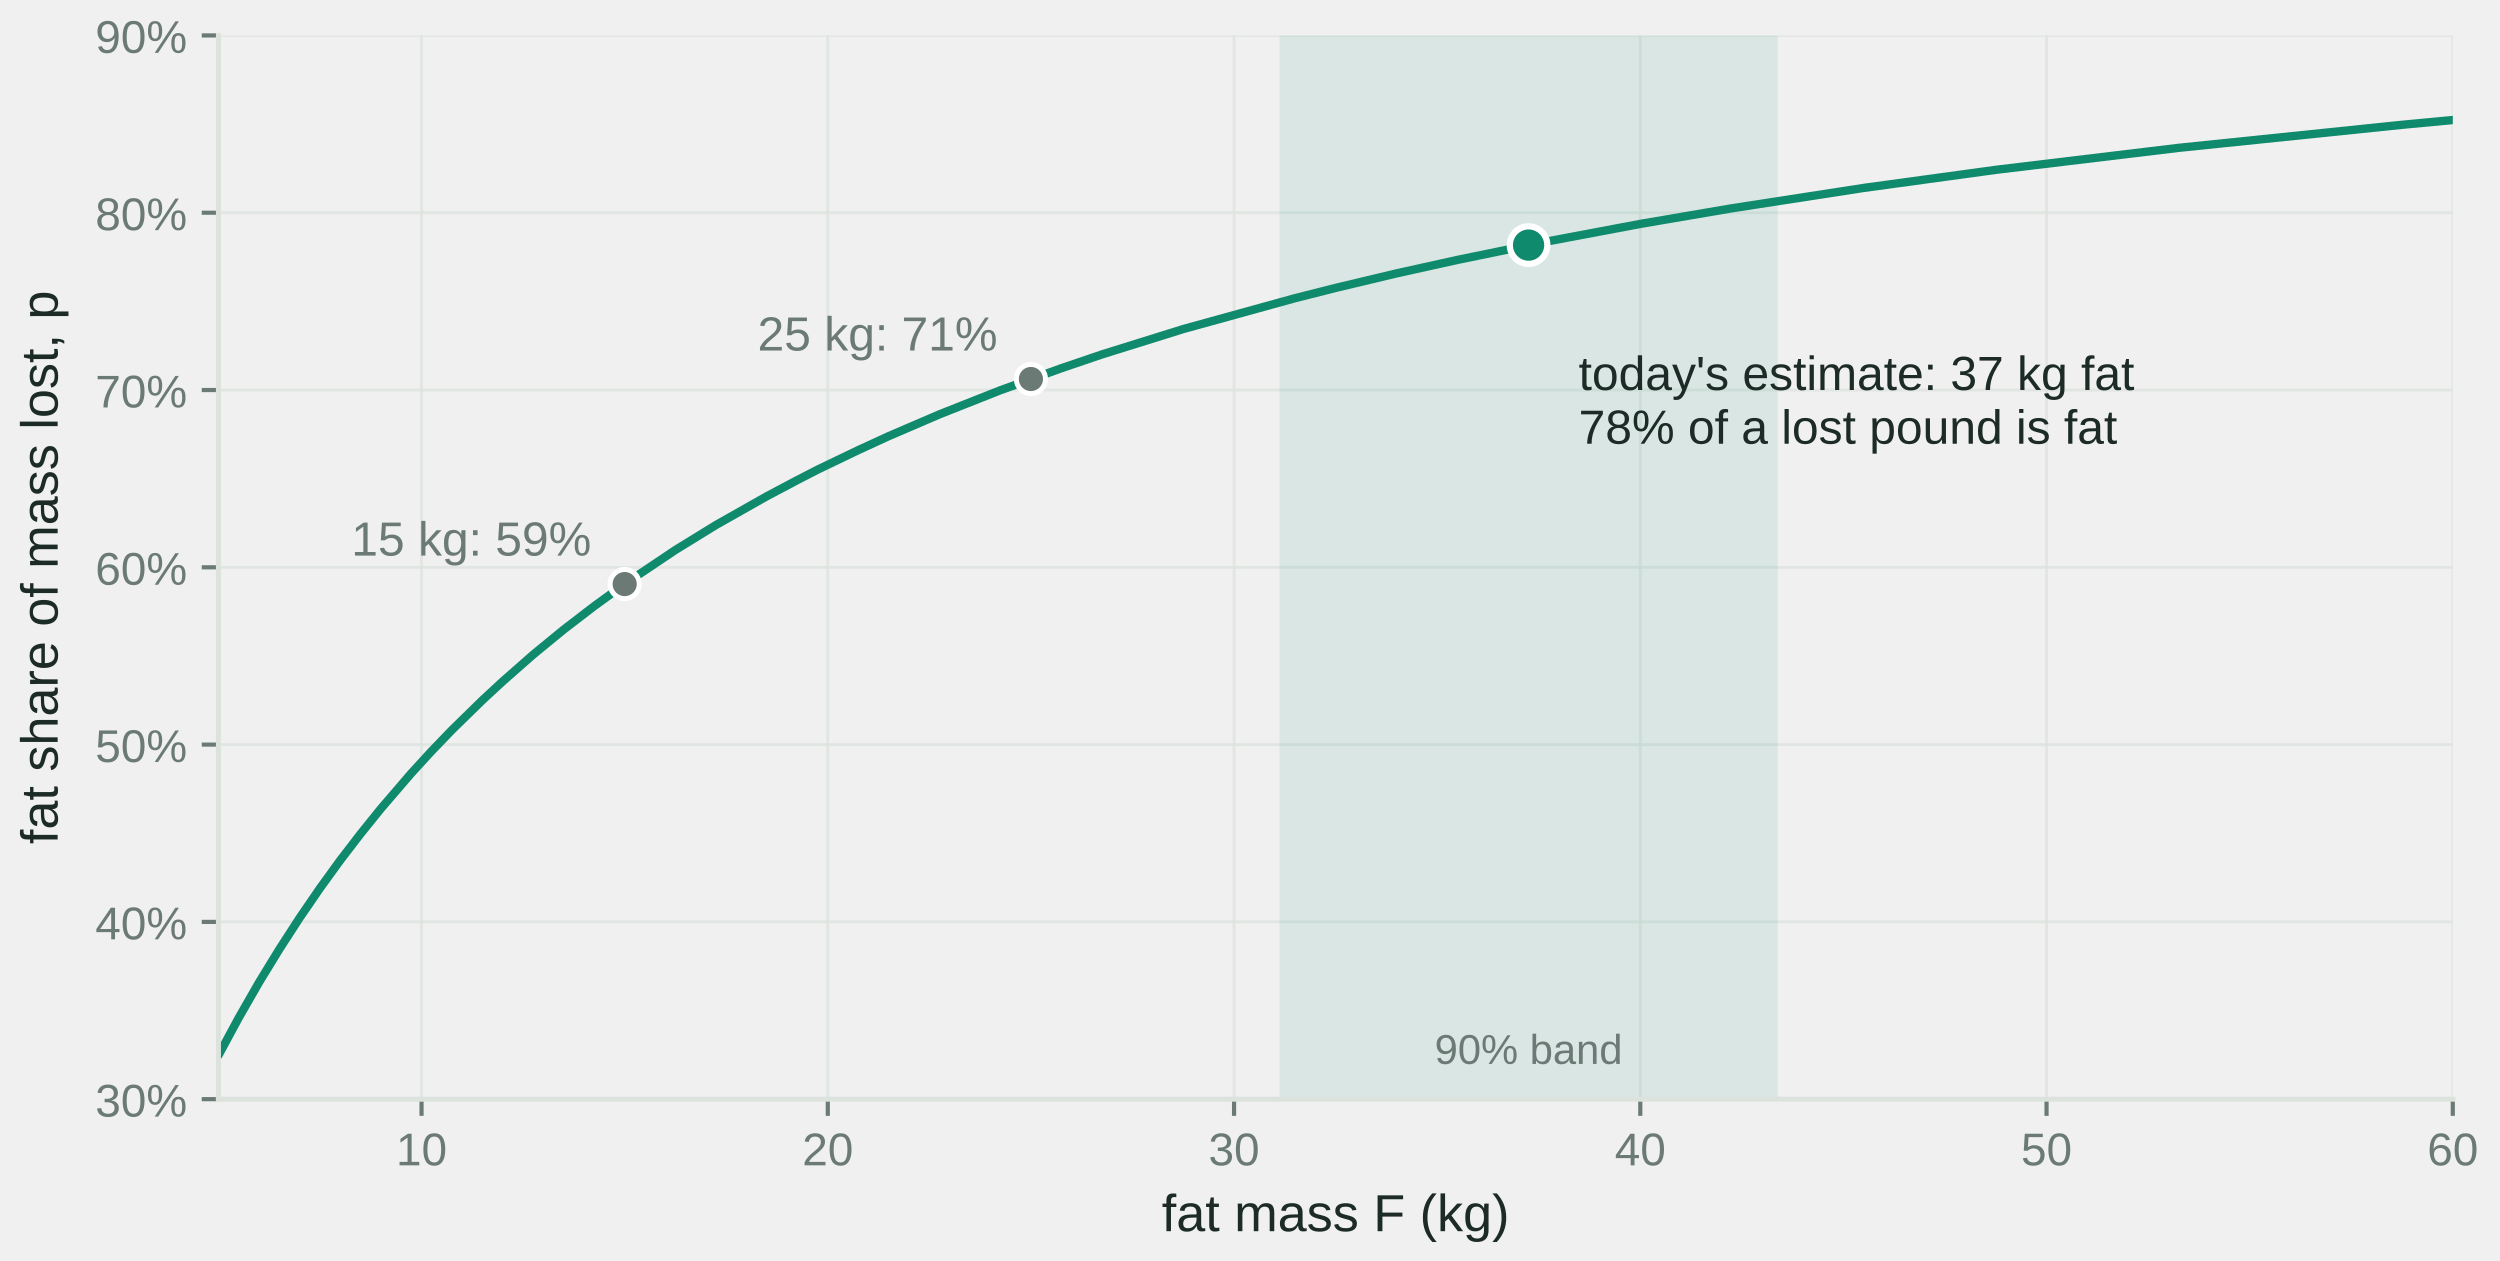
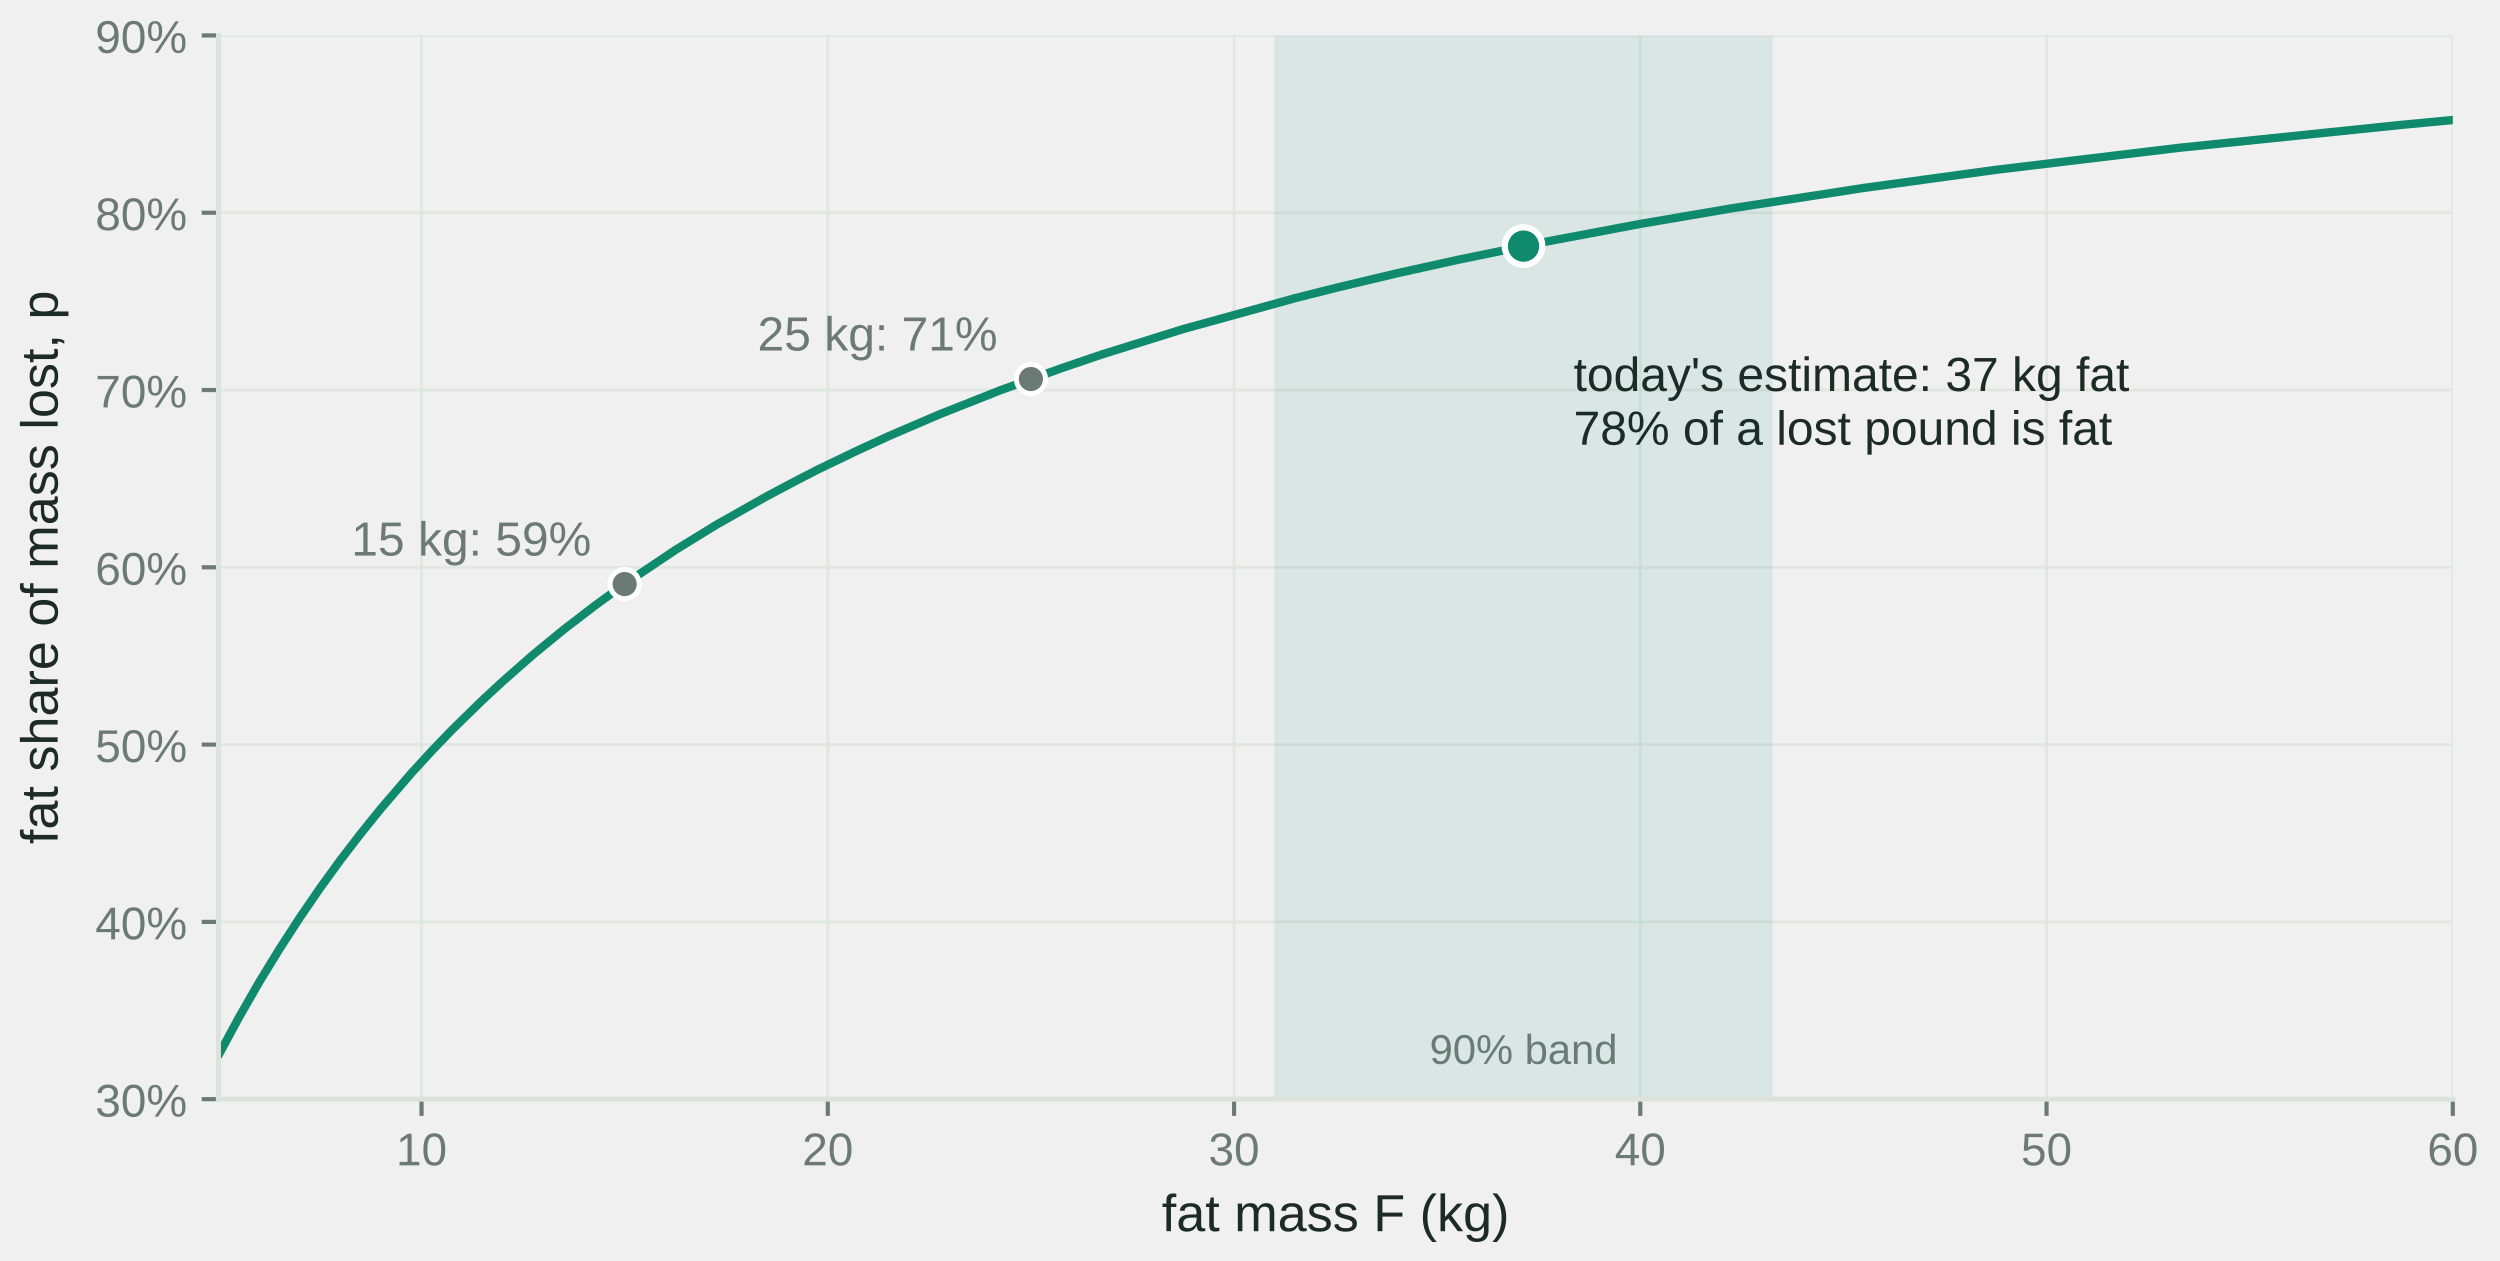
<svg xmlns="http://www.w3.org/2000/svg" xmlns:xlink="http://www.w3.org/1999/xlink" width="599.366pt" height="302.087pt" viewBox="0 0 599.366 302.087" version="1.1">
  <defs>
    <style type="text/css">*{stroke-linejoin: round; stroke-linecap: butt}</style>
  </defs>
  <g id="figure_1">
    <g id="patch_1">
      <path d="M -0 302.087  L 599.366 302.087  L 599.366 0  L -0 0  L -0 302.087  z " style="fill: none" />
    </g>
    <g id="axes_1">
      <g id="patch_2">
        <path d="M 52.367 263.523  L 588.047 263.523  L 588.047 8.499  L 52.367 8.499  L 52.367 263.523  z " style="fill: none" />
      </g>
      <g id="matplotlib.axis_1">
        <g id="xtick_1">
          <g id="line2d_1">
-             <path d="M 101.065 263.523  L 101.065 8.499  " clip-path="url(#p05904da282)" style="fill: none; stroke: #dce3dd; stroke-opacity: 0.75; stroke-width: 0.7; stroke-linecap: round" />
+             <path d="M 101.065 263.523  L 101.065 8.499  " clip-path="url(#p900cc5828a)" style="fill: none; stroke: #dce3dd; stroke-opacity: 0.75; stroke-width: 0.7; stroke-linecap: round" />
          </g>
          <g id="line2d_2">
            <defs>
-               <path id="mecd6922ade" d="M 0 0  L 0 4  " style="stroke: #6b7a74" />
+               <path id="m18928ec3cc" d="M 0 0  L 0 4  " style="stroke: #6b7a74" />
            </defs>
            <g>
-               <use xlink:href="#mecd6922ade" x="101.065" y="263.523" style="fill: #6b7a74; stroke: #6b7a74" />
+               <use xlink:href="#m18928ec3cc" x="101.065" y="263.523" style="fill: #6b7a74; stroke: #6b7a74" />
            </g>
          </g>
          <g id="text_1">
            <text style="font-size: 11px; font-family: 'Source Sans Pro', 'Source Sans 3', 'Helvetica Neue', 'Arial', 'DejaVu Sans', sans-serif; text-anchor: middle; fill: #6b7a74" x="101.065" y="279.381" transform="rotate(-0 101.0651 279.3814)">10</text>
          </g>
        </g>
        <g id="xtick_2">
          <g id="line2d_3">
-             <path d="M 198.461 263.523  L 198.461 8.499  " clip-path="url(#p05904da282)" style="fill: none; stroke: #dce3dd; stroke-opacity: 0.75; stroke-width: 0.7; stroke-linecap: round" />
+             <path d="M 198.461 263.523  L 198.461 8.499  " clip-path="url(#p900cc5828a)" style="fill: none; stroke: #dce3dd; stroke-opacity: 0.75; stroke-width: 0.7; stroke-linecap: round" />
          </g>
          <g id="line2d_4">
            <g>
-               <use xlink:href="#mecd6922ade" x="198.461" y="263.523" style="fill: #6b7a74; stroke: #6b7a74" />
+               <use xlink:href="#m18928ec3cc" x="198.461" y="263.523" style="fill: #6b7a74; stroke: #6b7a74" />
            </g>
          </g>
          <g id="text_2">
            <text style="font-size: 11px; font-family: 'Source Sans Pro', 'Source Sans 3', 'Helvetica Neue', 'Arial', 'DejaVu Sans', sans-serif; text-anchor: middle; fill: #6b7a74" x="198.461" y="279.381" transform="rotate(-0 198.4614 279.3814)">20</text>
          </g>
        </g>
        <g id="xtick_3">
          <g id="line2d_5">
-             <path d="M 295.858 263.523  L 295.858 8.499  " clip-path="url(#p05904da282)" style="fill: none; stroke: #dce3dd; stroke-opacity: 0.75; stroke-width: 0.7; stroke-linecap: round" />
+             <path d="M 295.858 263.523  L 295.858 8.499  " clip-path="url(#p900cc5828a)" style="fill: none; stroke: #dce3dd; stroke-opacity: 0.75; stroke-width: 0.7; stroke-linecap: round" />
          </g>
          <g id="line2d_6">
            <g>
-               <use xlink:href="#mecd6922ade" x="295.858" y="263.523" style="fill: #6b7a74; stroke: #6b7a74" />
+               <use xlink:href="#m18928ec3cc" x="295.858" y="263.523" style="fill: #6b7a74; stroke: #6b7a74" />
            </g>
          </g>
          <g id="text_3">
            <text style="font-size: 11px; font-family: 'Source Sans Pro', 'Source Sans 3', 'Helvetica Neue', 'Arial', 'DejaVu Sans', sans-serif; text-anchor: middle; fill: #6b7a74" x="295.858" y="279.381" transform="rotate(-0 295.8578 279.3814)">30</text>
          </g>
        </g>
        <g id="xtick_4">
          <g id="line2d_7">
-             <path d="M 393.254 263.523  L 393.254 8.499  " clip-path="url(#p05904da282)" style="fill: none; stroke: #dce3dd; stroke-opacity: 0.75; stroke-width: 0.7; stroke-linecap: round" />
+             <path d="M 393.254 263.523  L 393.254 8.499  " clip-path="url(#p900cc5828a)" style="fill: none; stroke: #dce3dd; stroke-opacity: 0.75; stroke-width: 0.7; stroke-linecap: round" />
          </g>
          <g id="line2d_8">
            <g>
-               <use xlink:href="#mecd6922ade" x="393.254" y="263.523" style="fill: #6b7a74; stroke: #6b7a74" />
+               <use xlink:href="#m18928ec3cc" x="393.254" y="263.523" style="fill: #6b7a74; stroke: #6b7a74" />
            </g>
          </g>
          <g id="text_4">
            <text style="font-size: 11px; font-family: 'Source Sans Pro', 'Source Sans 3', 'Helvetica Neue', 'Arial', 'DejaVu Sans', sans-serif; text-anchor: middle; fill: #6b7a74" x="393.254" y="279.381" transform="rotate(-0 393.2541 279.3814)">40</text>
          </g>
        </g>
        <g id="xtick_5">
          <g id="line2d_9">
-             <path d="M 490.651 263.523  L 490.651 8.499  " clip-path="url(#p05904da282)" style="fill: none; stroke: #dce3dd; stroke-opacity: 0.75; stroke-width: 0.7; stroke-linecap: round" />
+             <path d="M 490.651 263.523  L 490.651 8.499  " clip-path="url(#p900cc5828a)" style="fill: none; stroke: #dce3dd; stroke-opacity: 0.75; stroke-width: 0.7; stroke-linecap: round" />
          </g>
          <g id="line2d_10">
            <g>
-               <use xlink:href="#mecd6922ade" x="490.651" y="263.523" style="fill: #6b7a74; stroke: #6b7a74" />
+               <use xlink:href="#m18928ec3cc" x="490.651" y="263.523" style="fill: #6b7a74; stroke: #6b7a74" />
            </g>
          </g>
          <g id="text_5">
            <text style="font-size: 11px; font-family: 'Source Sans Pro', 'Source Sans 3', 'Helvetica Neue', 'Arial', 'DejaVu Sans', sans-serif; text-anchor: middle; fill: #6b7a74" x="490.651" y="279.381" transform="rotate(-0 490.6505 279.3814)">50</text>
          </g>
        </g>
        <g id="xtick_6">
          <g id="line2d_11">
-             <path d="M 588.047 263.523  L 588.047 8.499  " clip-path="url(#p05904da282)" style="fill: none; stroke: #dce3dd; stroke-opacity: 0.75; stroke-width: 0.7; stroke-linecap: round" />
+             <path d="M 588.047 263.523  L 588.047 8.499  " clip-path="url(#p900cc5828a)" style="fill: none; stroke: #dce3dd; stroke-opacity: 0.75; stroke-width: 0.7; stroke-linecap: round" />
          </g>
          <g id="line2d_12">
            <g>
-               <use xlink:href="#mecd6922ade" x="588.047" y="263.523" style="fill: #6b7a74; stroke: #6b7a74" />
+               <use xlink:href="#m18928ec3cc" x="588.047" y="263.523" style="fill: #6b7a74; stroke: #6b7a74" />
            </g>
          </g>
          <g id="text_6">
            <text style="font-size: 11px; font-family: 'Source Sans Pro', 'Source Sans 3', 'Helvetica Neue', 'Arial', 'DejaVu Sans', sans-serif; text-anchor: middle; fill: #6b7a74" x="588.047" y="279.381" transform="rotate(-0 588.0469 279.3814)">60</text>
          </g>
        </g>
        <g id="text_7">
          <text style="font-size: 12.5px; font-family: 'Source Sans Pro', 'Source Sans 3', 'Helvetica Neue', 'Arial', 'DejaVu Sans', sans-serif; text-anchor: middle; fill: #1c2b26" x="320.207" y="295.167" transform="rotate(-0 320.2069 295.1671)">fat mass F (kg)</text>
        </g>
      </g>
      <g id="matplotlib.axis_2">
        <g id="ytick_1">
          <g id="line2d_13">
-             <path d="M 52.367 263.523  L 588.047 263.523  " clip-path="url(#p05904da282)" style="fill: none; stroke: #dce3dd; stroke-opacity: 0.75; stroke-width: 0.7; stroke-linecap: round" />
+             <path d="M 52.367 263.523  L 588.047 263.523  " clip-path="url(#p900cc5828a)" style="fill: none; stroke: #dce3dd; stroke-opacity: 0.75; stroke-width: 0.7; stroke-linecap: round" />
          </g>
          <g id="line2d_14">
            <defs>
-               <path id="m4c411ed292" d="M 0 0  L -4 0  " style="stroke: #6b7a74" />
+               <path id="m6eda1b6a6d" d="M 0 0  L -4 0  " style="stroke: #6b7a74" />
            </defs>
            <g>
-               <use xlink:href="#m4c411ed292" x="52.367" y="263.523" style="fill: #6b7a74; stroke: #6b7a74" />
+               <use xlink:href="#m6eda1b6a6d" x="52.367" y="263.523" style="fill: #6b7a74; stroke: #6b7a74" />
            </g>
          </g>
          <g id="text_8">
            <text style="font-size: 11px; font-family: 'Source Sans Pro', 'Source Sans 3', 'Helvetica Neue', 'Arial', 'DejaVu Sans', sans-serif; text-anchor: end; fill: #6b7a74" x="44.867" y="267.702" transform="rotate(-0 44.86688 267.7023)">30%</text>
          </g>
        </g>
        <g id="ytick_2">
          <g id="line2d_15">
-             <path d="M 52.367 221.019  L 588.047 221.019  " clip-path="url(#p05904da282)" style="fill: none; stroke: #dce3dd; stroke-opacity: 0.75; stroke-width: 0.7; stroke-linecap: round" />
+             <path d="M 52.367 221.019  L 588.047 221.019  " clip-path="url(#p900cc5828a)" style="fill: none; stroke: #dce3dd; stroke-opacity: 0.75; stroke-width: 0.7; stroke-linecap: round" />
          </g>
          <g id="line2d_16">
            <g>
-               <use xlink:href="#m4c411ed292" x="52.367" y="221.019" style="fill: #6b7a74; stroke: #6b7a74" />
+               <use xlink:href="#m6eda1b6a6d" x="52.367" y="221.019" style="fill: #6b7a74; stroke: #6b7a74" />
            </g>
          </g>
          <g id="text_9">
            <text style="font-size: 11px; font-family: 'Source Sans Pro', 'Source Sans 3', 'Helvetica Neue', 'Arial', 'DejaVu Sans', sans-serif; text-anchor: end; fill: #6b7a74" x="44.867" y="225.198" transform="rotate(-0 44.86688 225.1983)">40%</text>
          </g>
        </g>
        <g id="ytick_3">
          <g id="line2d_17">
-             <path d="M 52.367 178.515  L 588.047 178.515  " clip-path="url(#p05904da282)" style="fill: none; stroke: #dce3dd; stroke-opacity: 0.75; stroke-width: 0.7; stroke-linecap: round" />
+             <path d="M 52.367 178.515  L 588.047 178.515  " clip-path="url(#p900cc5828a)" style="fill: none; stroke: #dce3dd; stroke-opacity: 0.75; stroke-width: 0.7; stroke-linecap: round" />
          </g>
          <g id="line2d_18">
            <g>
-               <use xlink:href="#m4c411ed292" x="52.367" y="178.515" style="fill: #6b7a74; stroke: #6b7a74" />
+               <use xlink:href="#m6eda1b6a6d" x="52.367" y="178.515" style="fill: #6b7a74; stroke: #6b7a74" />
            </g>
          </g>
          <g id="text_10">
            <text style="font-size: 11px; font-family: 'Source Sans Pro', 'Source Sans 3', 'Helvetica Neue', 'Arial', 'DejaVu Sans', sans-serif; text-anchor: end; fill: #6b7a74" x="44.867" y="182.694" transform="rotate(-0 44.86688 182.6943)">50%</text>
          </g>
        </g>
        <g id="ytick_4">
          <g id="line2d_19">
-             <path d="M 52.367 136.011  L 588.047 136.011  " clip-path="url(#p05904da282)" style="fill: none; stroke: #dce3dd; stroke-opacity: 0.75; stroke-width: 0.7; stroke-linecap: round" />
+             <path d="M 52.367 136.011  L 588.047 136.011  " clip-path="url(#p900cc5828a)" style="fill: none; stroke: #dce3dd; stroke-opacity: 0.75; stroke-width: 0.7; stroke-linecap: round" />
          </g>
          <g id="line2d_20">
            <g>
-               <use xlink:href="#m4c411ed292" x="52.367" y="136.011" style="fill: #6b7a74; stroke: #6b7a74" />
+               <use xlink:href="#m6eda1b6a6d" x="52.367" y="136.011" style="fill: #6b7a74; stroke: #6b7a74" />
            </g>
          </g>
          <g id="text_11">
            <text style="font-size: 11px; font-family: 'Source Sans Pro', 'Source Sans 3', 'Helvetica Neue', 'Arial', 'DejaVu Sans', sans-serif; text-anchor: end; fill: #6b7a74" x="44.867" y="140.19" transform="rotate(-0 44.86688 140.1903)">60%</text>
          </g>
        </g>
        <g id="ytick_5">
          <g id="line2d_21">
-             <path d="M 52.367 93.507  L 588.047 93.507  " clip-path="url(#p05904da282)" style="fill: none; stroke: #dce3dd; stroke-opacity: 0.75; stroke-width: 0.7; stroke-linecap: round" />
+             <path d="M 52.367 93.507  L 588.047 93.507  " clip-path="url(#p900cc5828a)" style="fill: none; stroke: #dce3dd; stroke-opacity: 0.75; stroke-width: 0.7; stroke-linecap: round" />
          </g>
          <g id="line2d_22">
            <g>
-               <use xlink:href="#m4c411ed292" x="52.367" y="93.507" style="fill: #6b7a74; stroke: #6b7a74" />
+               <use xlink:href="#m6eda1b6a6d" x="52.367" y="93.507" style="fill: #6b7a74; stroke: #6b7a74" />
            </g>
          </g>
          <g id="text_12">
            <text style="font-size: 11px; font-family: 'Source Sans Pro', 'Source Sans 3', 'Helvetica Neue', 'Arial', 'DejaVu Sans', sans-serif; text-anchor: end; fill: #6b7a74" x="44.867" y="97.686" transform="rotate(-0 44.86688 97.68628)">70%</text>
          </g>
        </g>
        <g id="ytick_6">
          <g id="line2d_23">
-             <path d="M 52.367 51.003  L 588.047 51.003  " clip-path="url(#p05904da282)" style="fill: none; stroke: #dce3dd; stroke-opacity: 0.75; stroke-width: 0.7; stroke-linecap: round" />
+             <path d="M 52.367 51.003  L 588.047 51.003  " clip-path="url(#p900cc5828a)" style="fill: none; stroke: #dce3dd; stroke-opacity: 0.75; stroke-width: 0.7; stroke-linecap: round" />
          </g>
          <g id="line2d_24">
            <g>
-               <use xlink:href="#m4c411ed292" x="52.367" y="51.003" style="fill: #6b7a74; stroke: #6b7a74" />
+               <use xlink:href="#m6eda1b6a6d" x="52.367" y="51.003" style="fill: #6b7a74; stroke: #6b7a74" />
            </g>
          </g>
          <g id="text_13">
            <text style="font-size: 11px; font-family: 'Source Sans Pro', 'Source Sans 3', 'Helvetica Neue', 'Arial', 'DejaVu Sans', sans-serif; text-anchor: end; fill: #6b7a74" x="44.867" y="55.182" transform="rotate(-0 44.86688 55.18228)">80%</text>
          </g>
        </g>
        <g id="ytick_7">
          <g id="line2d_25">
-             <path d="M 52.367 8.499  L 588.047 8.499  " clip-path="url(#p05904da282)" style="fill: none; stroke: #dce3dd; stroke-opacity: 0.75; stroke-width: 0.7; stroke-linecap: round" />
+             <path d="M 52.367 8.499  L 588.047 8.499  " clip-path="url(#p900cc5828a)" style="fill: none; stroke: #dce3dd; stroke-opacity: 0.75; stroke-width: 0.7; stroke-linecap: round" />
          </g>
          <g id="line2d_26">
            <g>
-               <use xlink:href="#m4c411ed292" x="52.367" y="8.499" style="fill: #6b7a74; stroke: #6b7a74" />
+               <use xlink:href="#m6eda1b6a6d" x="52.367" y="8.499" style="fill: #6b7a74; stroke: #6b7a74" />
            </g>
          </g>
          <g id="text_14">
            <text style="font-size: 11px; font-family: 'Source Sans Pro', 'Source Sans 3', 'Helvetica Neue', 'Arial', 'DejaVu Sans', sans-serif; text-anchor: end; fill: #6b7a74" x="44.867" y="12.678" transform="rotate(-0 44.86688 12.67828)">90%</text>
          </g>
        </g>
        <g id="text_15">
          <text style="font-size: 12.5px; font-family: 'Source Sans Pro', 'Source Sans 3', 'Helvetica Neue', 'Arial', 'DejaVu Sans', sans-serif; text-anchor: middle; fill: #1c2b26" x="13.818" y="136.011" transform="rotate(-90 13.81805 136.0111)">fat share of mass lost, p</text>
        </g>
      </g>
      <g id="patch_3">
-         <path d="M 306.741 263.523  L 426.199 263.523  L 426.199 8.499  L 306.741 8.499  z " clip-path="url(#p05904da282)" style="fill: #0f8a6c; opacity: 0.1" />
+         <path d="M 305.534 263.523  L 424.991 263.523  L 424.991 8.499  L 305.534 8.499  z " clip-path="url(#p900cc5828a)" style="fill: #0f8a6c; opacity: 0.1" />
      </g>
      <g id="line2d_27">
-         <path d="M 52.367 253.025  L 57.237 244.014  L 62.107 235.513  L 66.976 227.565  L 71.846 220.042  L 76.716 212.943  L 81.586 206.228  L 86.456 199.895  L 91.325 193.859  L 98.63 185.358  L 103.5 180.045  L 108.37 174.987  L 115.675 167.847  L 120.544 163.341  L 127.849 156.923  L 135.154 150.93  L 142.459 145.32  L 149.763 140.007  L 161.938 131.846  L 171.677 125.853  L 183.852 118.967  L 191.157 115.099  L 196.027 112.591  L 205.766 107.916  L 213.071 104.558  L 225.245 99.33  L 239.855 93.55  L 254.464 88.279  L 264.204 84.964  L 283.683 78.886  L 310.467 71.49  L 320.207 69.025  L 334.816 65.54  L 349.426 62.309  L 371.34 57.804  L 393.254 53.681  L 415.168 49.941  L 446.822 45.053  L 478.476 40.717  L 522.304 35.447  L 575.872 29.921  L 588.047 28.774  L 588.047 28.774  " clip-path="url(#p05904da282)" style="fill: none; stroke: #0f8a6c; stroke-width: 2; stroke-linecap: round" />
+         <path d="M 52.367 253.025  L 57.237 244.014  L 62.107 235.513  L 66.976 227.565  L 71.846 220.042  L 76.716 212.943  L 81.586 206.228  L 86.456 199.895  L 91.325 193.859  L 98.63 185.358  L 103.5 180.045  L 108.37 174.987  L 115.675 167.847  L 120.544 163.341  L 127.849 156.923  L 135.154 150.93  L 142.459 145.32  L 149.763 140.007  L 161.938 131.846  L 171.677 125.853  L 183.852 118.967  L 191.157 115.099  L 196.027 112.591  L 205.766 107.916  L 213.071 104.558  L 225.245 99.33  L 239.855 93.55  L 254.464 88.279  L 264.204 84.964  L 283.683 78.886  L 310.467 71.49  L 320.207 69.025  L 334.816 65.54  L 349.426 62.309  L 371.34 57.804  L 393.254 53.681  L 415.168 49.941  L 446.822 45.053  L 478.476 40.717  L 522.304 35.447  L 575.872 29.921  L 588.047 28.774  L 588.047 28.774  " clip-path="url(#p900cc5828a)" style="fill: none; stroke: #0f8a6c; stroke-width: 2; stroke-linecap: round" />
      </g>
      <g id="patch_4">
        <path d="M 52.367 263.523  L 52.367 8.499  " style="fill: none; stroke: #dce3dd; stroke-width: 1.2; stroke-linejoin: miter; stroke-linecap: square" />
      </g>
      <g id="patch_5">
        <path d="M 52.367 263.523  L 588.047 263.523  " style="fill: none; stroke: #dce3dd; stroke-width: 1.2; stroke-linejoin: miter; stroke-linecap: square" />
      </g>
      <g id="text_16">
-         <text style="font-size: 11.5px; font-family: 'Source Sans Pro', 'Source Sans 3', 'Helvetica Neue', 'Arial', 'DejaVu Sans', sans-serif; fill: #1c2b26" transform="translate(378.4701 93.50178)">today's estimate: 37 kg fat</text>
-         <text style="font-size: 11.5px; font-family: 'Source Sans Pro', 'Source Sans 3', 'Helvetica Neue', 'Arial', 'DejaVu Sans', sans-serif; fill: #1c2b26" transform="translate(378.4701 106.3793)">78% of a lost pound is fat</text>
+         <text style="font-size: 11.5px; font-family: 'Source Sans Pro', 'Source Sans 3', 'Helvetica Neue', 'Arial', 'DejaVu Sans', sans-serif; fill: #1c2b26" transform="translate(377.2624 93.74382)">today's estimate: 37 kg fat</text>
+         <text style="font-size: 11.5px; font-family: 'Source Sans Pro', 'Source Sans 3', 'Helvetica Neue', 'Arial', 'DejaVu Sans', sans-serif; fill: #1c2b26" transform="translate(377.2624 106.6213)">78% of a lost pound is fat</text>
      </g>
      <g id="text_17">
        <text style="font-size: 11.5px; font-family: 'Source Sans Pro', 'Source Sans 3', 'Helvetica Neue', 'Arial', 'DejaVu Sans', sans-serif; text-anchor: end; fill: #6b7a74" x="141.763" y="133.201" transform="rotate(-0 141.7632 133.2005)">15 kg: 59%</text>
      </g>
      <g id="text_18">
        <text style="font-size: 11.5px; font-family: 'Source Sans Pro', 'Source Sans 3', 'Helvetica Neue', 'Arial', 'DejaVu Sans', sans-serif; text-anchor: end; fill: #6b7a74" x="239.16" y="84.039" transform="rotate(-0 239.1596 84.03893)">25 kg: 71%</text>
      </g>
      <g id="text_19">
-         <text style="font-size: 10px; font-family: 'Source Sans Pro', 'Source Sans 3', 'Helvetica Neue', 'Arial', 'DejaVu Sans', sans-serif; text-anchor: middle; fill: #6b7a74" x="366.47" y="255.068" transform="rotate(-0 366.4701 255.0679)">90% band</text>
+         <text style="font-size: 10px; font-family: 'Source Sans Pro', 'Source Sans 3', 'Helvetica Neue', 'Arial', 'DejaVu Sans', sans-serif; text-anchor: middle; fill: #6b7a74" x="365.262" y="255.068" transform="rotate(-0 365.2624 255.0679)">90% band</text>
      </g>
      <g id="line2d_28">
        <defs>
-           <path id="md8f2ee69f2" d="M 0 4.5  C 1.193 4.5 2.338 4.026 3.182 3.182  C 4.026 2.338 4.5 1.193 4.5 0  C 4.5 -1.193 4.026 -2.338 3.182 -3.182  C 2.338 -4.026 1.193 -4.5 0 -4.5  C -1.193 -4.5 -2.338 -4.026 -3.182 -3.182  C -4.026 -2.338 -4.5 -1.193 -4.5 0  C -4.5 1.193 -4.026 2.338 -3.182 3.182  C -2.338 4.026 -1.193 4.5 0 4.5  z " style="stroke: #ffffff; stroke-width: 1.5" />
+           <path id="md660cc777e" d="M 0 4.5  C 1.193 4.5 2.338 4.026 3.182 3.182  C 4.026 2.338 4.5 1.193 4.5 0  C 4.5 -1.193 4.026 -2.338 3.182 -3.182  C 2.338 -4.026 1.193 -4.5 0 -4.5  C -1.193 -4.5 -2.338 -4.026 -3.182 -3.182  C -4.026 -2.338 -4.5 -1.193 -4.5 0  C -4.5 1.193 -4.026 2.338 -3.182 3.182  C -2.338 4.026 -1.193 4.5 0 4.5  z " style="stroke: #ffffff; stroke-width: 1.5" />
        </defs>
-         <g clip-path="url(#p05904da282)">
-           <use xlink:href="#md8f2ee69f2" x="366.47" y="58.764" style="fill: #0f8a6c; stroke: #ffffff; stroke-width: 1.5" />
+         <g clip-path="url(#p900cc5828a)">
+           <use xlink:href="#md660cc777e" x="365.262" y="59.006" style="fill: #0f8a6c; stroke: #ffffff; stroke-width: 1.5" />
        </g>
      </g>
      <g id="line2d_29">
        <defs>
-           <path id="mfa3d1469ca" d="M 0 3.5  C 0.928 3.5 1.819 3.131 2.475 2.475  C 3.131 1.819 3.5 0.928 3.5 0  C 3.5 -0.928 3.131 -1.819 2.475 -2.475  C 1.819 -3.131 0.928 -3.5 0 -3.5  C -0.928 -3.5 -1.819 -3.131 -2.475 -2.475  C -3.131 -1.819 -3.5 -0.928 -3.5 0  C -3.5 0.928 -3.131 1.819 -2.475 2.475  C -1.819 3.131 -0.928 3.5 0 3.5  z " style="stroke: #ffffff; stroke-width: 1.2" />
+           <path id="mae97376b07" d="M 0 3.5  C 0.928 3.5 1.819 3.131 2.475 2.475  C 3.131 1.819 3.5 0.928 3.5 0  C 3.5 -0.928 3.131 -1.819 2.475 -2.475  C 1.819 -3.131 0.928 -3.5 0 -3.5  C -0.928 -3.5 -1.819 -3.131 -2.475 -2.475  C -3.131 -1.819 -3.5 -0.928 -3.5 0  C -3.5 0.928 -3.131 1.819 -2.475 2.475  C -1.819 3.131 -0.928 3.5 0 3.5  z " style="stroke: #ffffff; stroke-width: 1.2" />
        </defs>
-         <g clip-path="url(#p05904da282)">
-           <use xlink:href="#mfa3d1469ca" x="149.763" y="140.027" style="fill: #6b7a74; stroke: #ffffff; stroke-width: 1.2" />
+         <g clip-path="url(#p900cc5828a)">
+           <use xlink:href="#mae97376b07" x="149.763" y="140.027" style="fill: #6b7a74; stroke: #ffffff; stroke-width: 1.2" />
        </g>
      </g>
      <g id="line2d_30">
-         <g clip-path="url(#p05904da282)">
-           <use xlink:href="#mfa3d1469ca" x="247.16" y="90.866" style="fill: #6b7a74; stroke: #ffffff; stroke-width: 1.2" />
+         <g clip-path="url(#p900cc5828a)">
+           <use xlink:href="#mae97376b07" x="247.16" y="90.866" style="fill: #6b7a74; stroke: #ffffff; stroke-width: 1.2" />
        </g>
      </g>
    </g>
  </g>
  <defs>
-     <clipPath id="p05904da282">
+     <clipPath id="p900cc5828a">
      <rect x="52.367" y="8.499" width="535.68" height="255.024" />
    </clipPath>
  </defs>
</svg>
